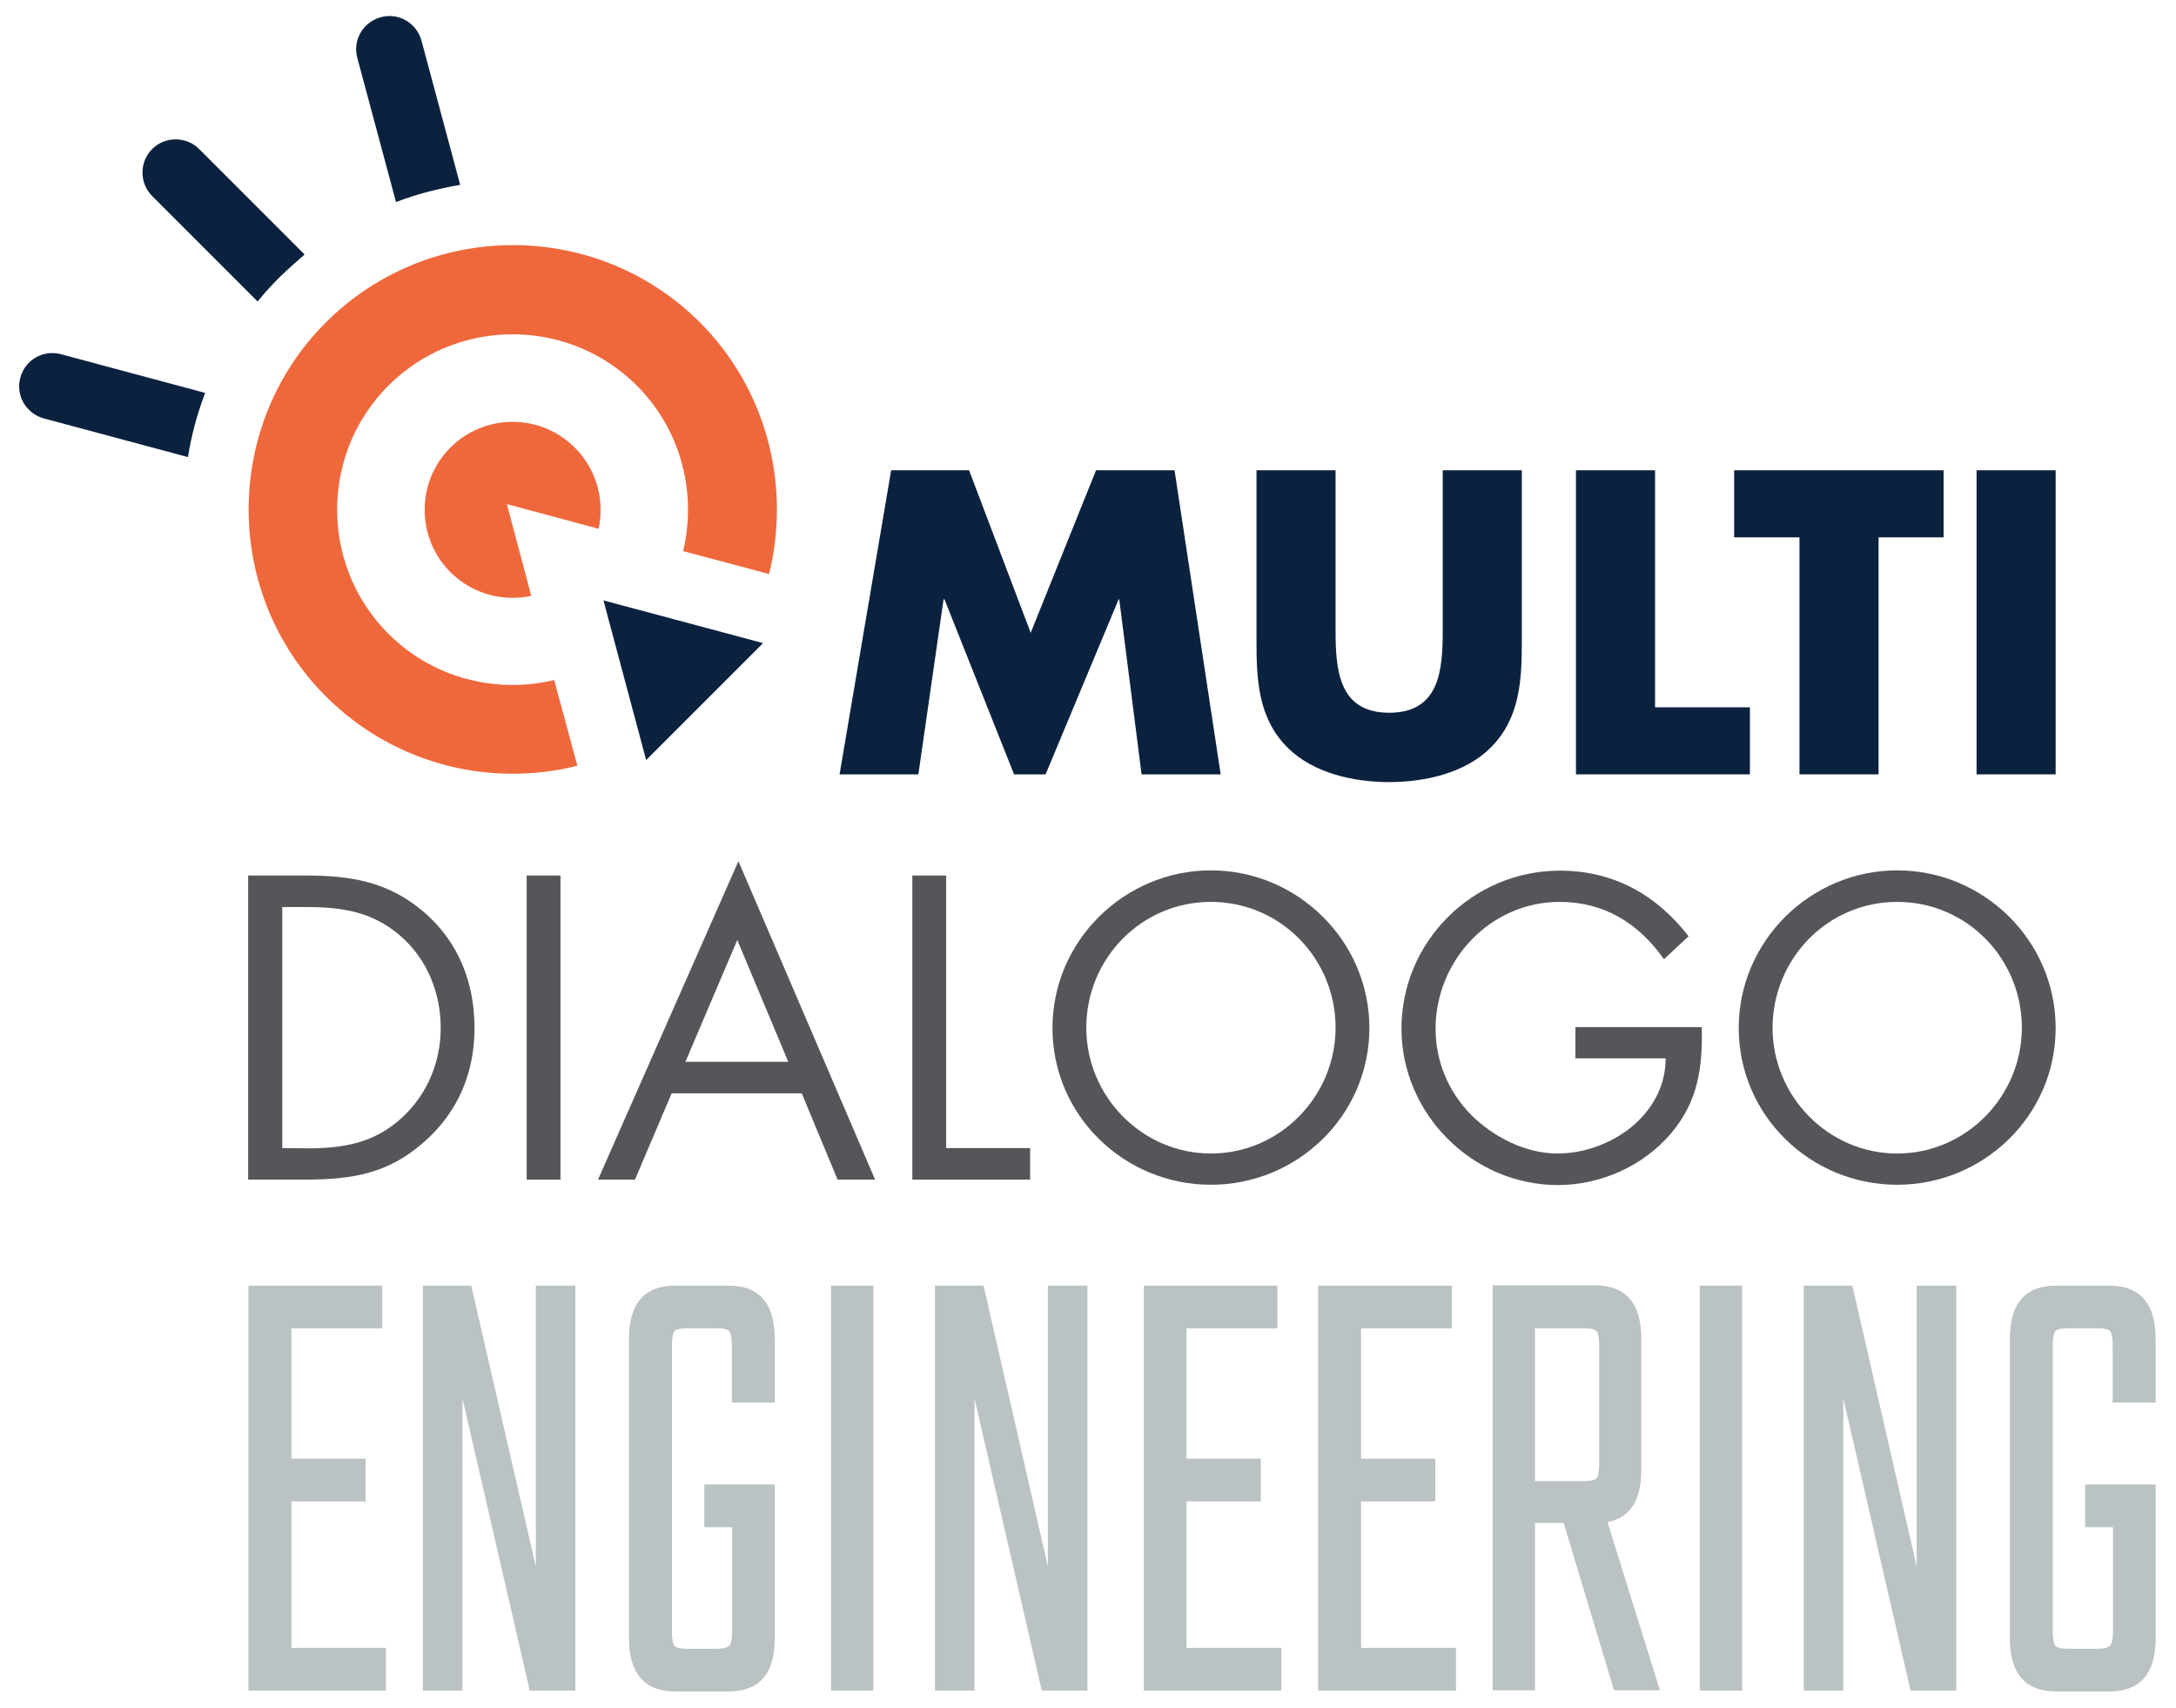
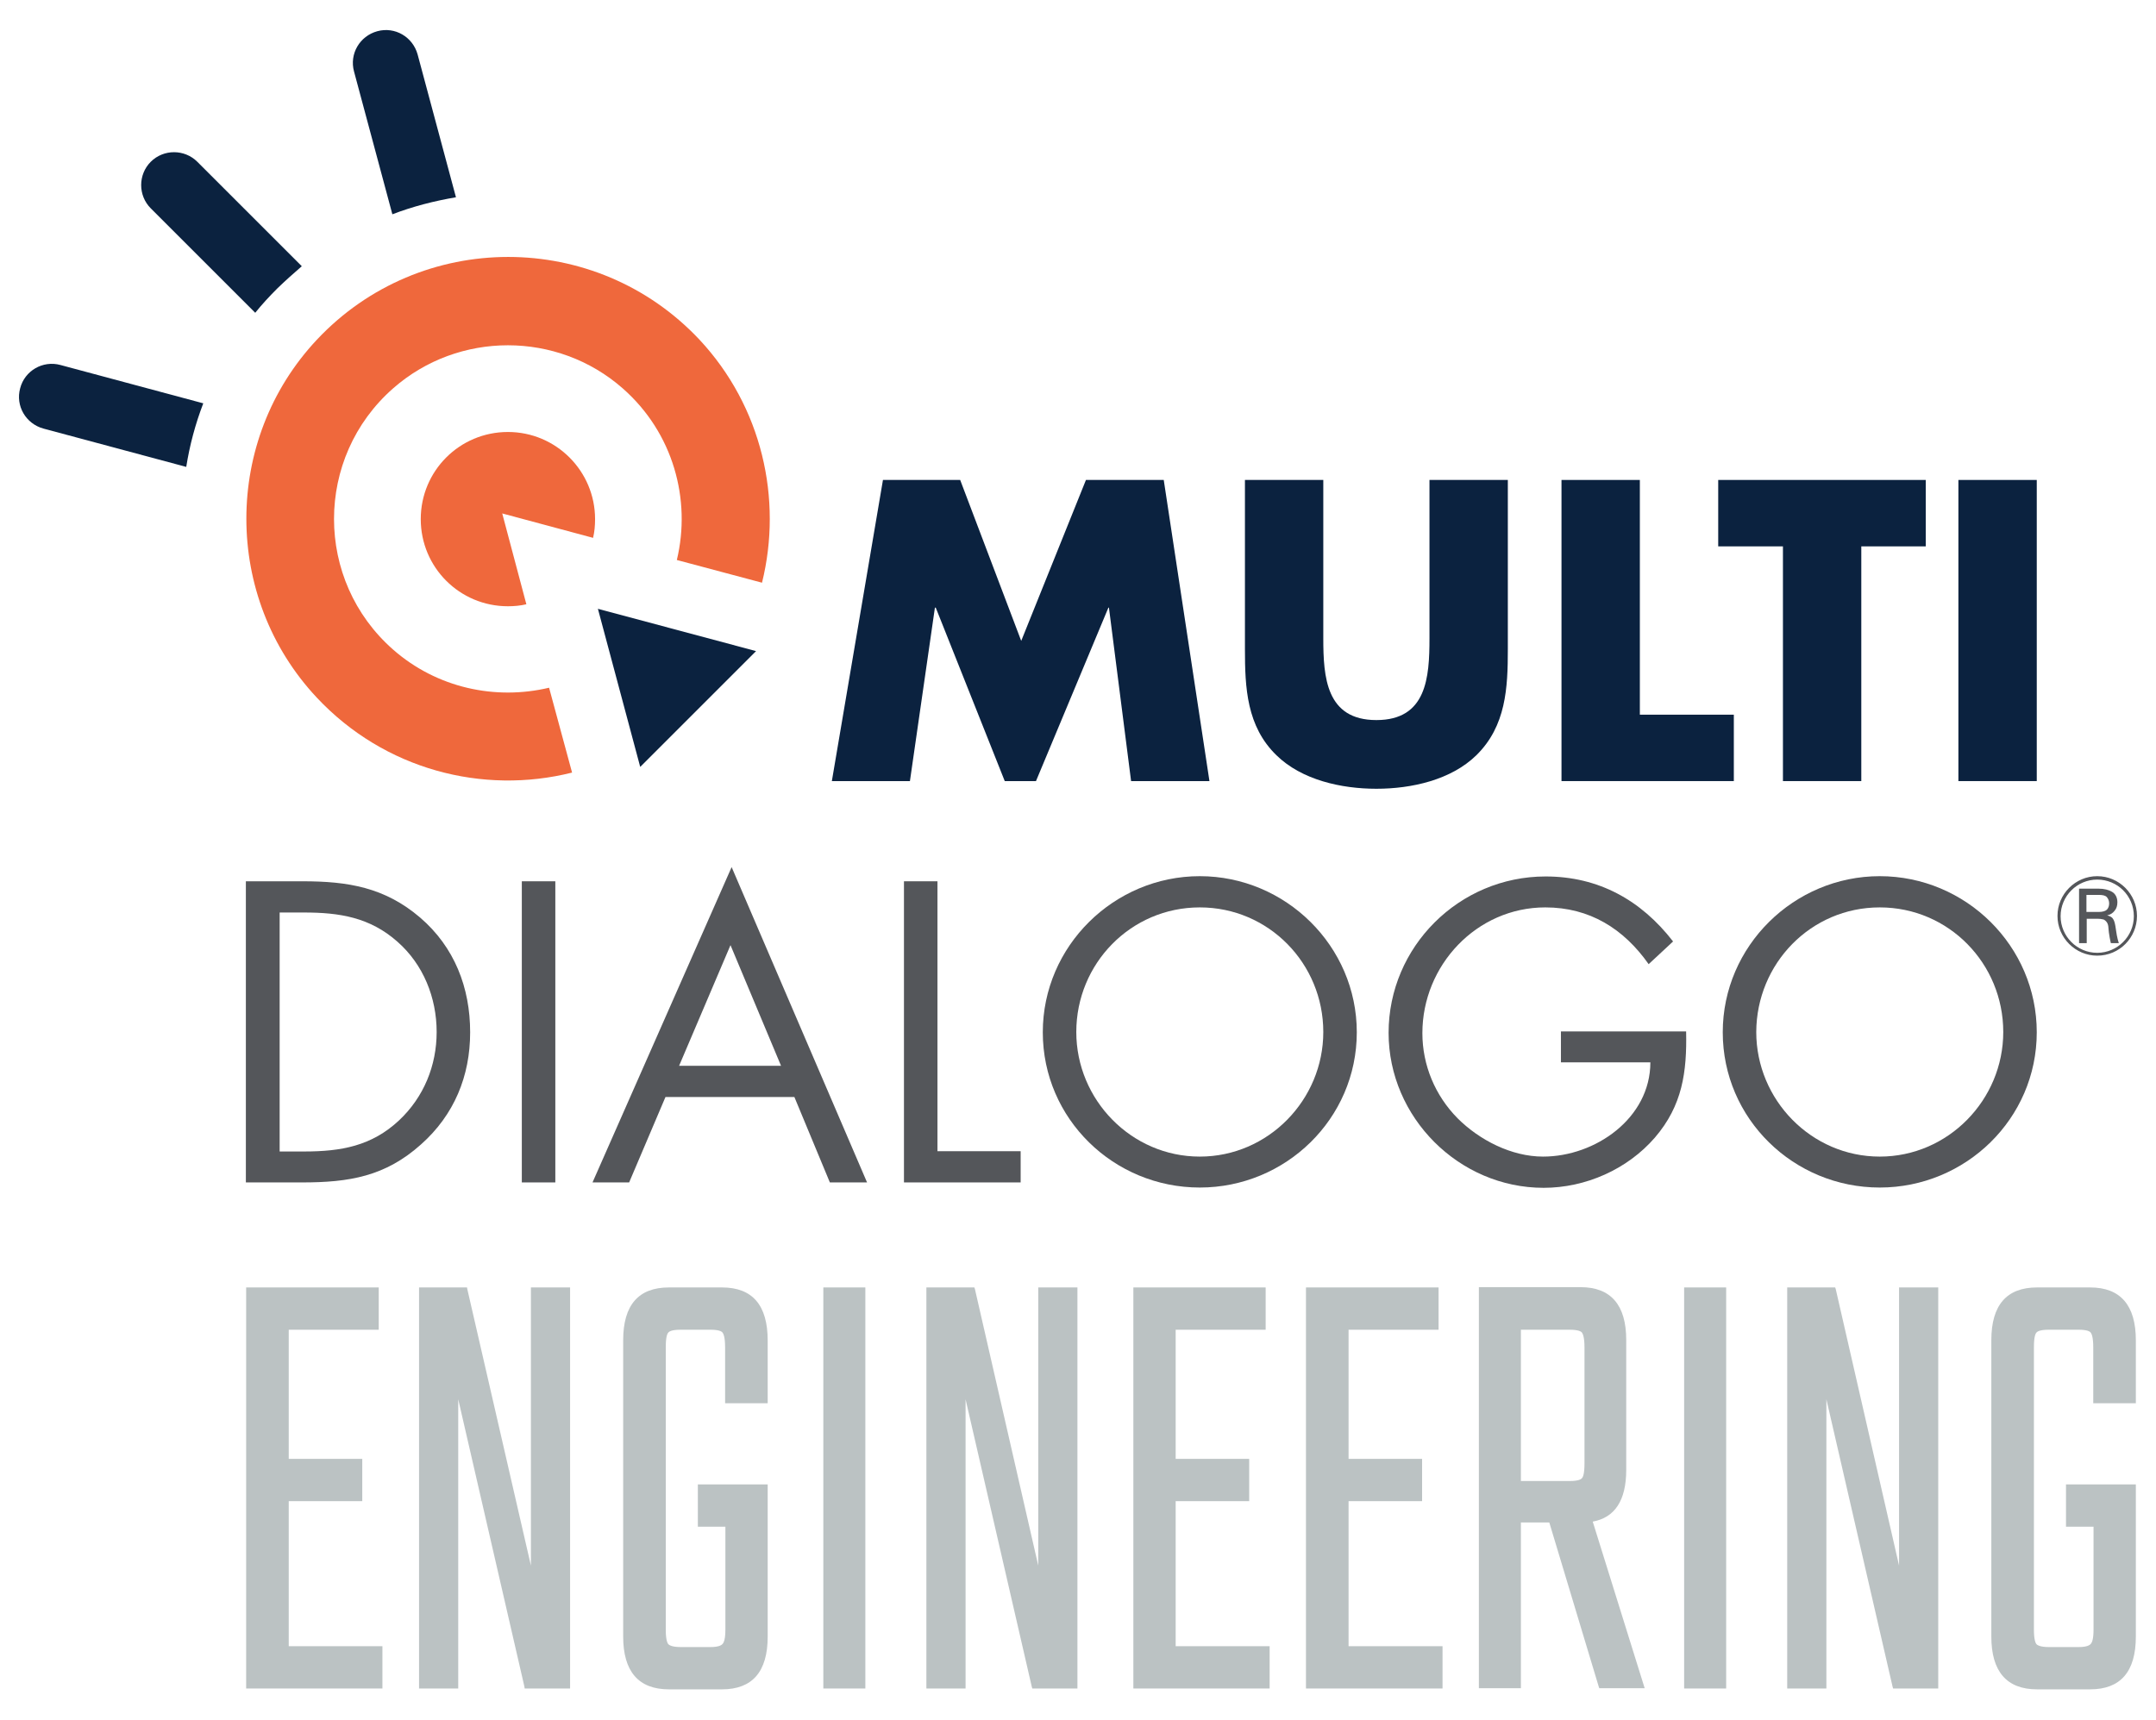
- <svg xmlns="http://www.w3.org/2000/svg" version="1.1" id="Livello_1" x="0px" y="0px" viewBox="0 0 759.4 595.7" style="enable-background:new 0 0 759.4 595.7;" xml:space="preserve">
+ <svg xmlns="http://www.w3.org/2000/svg" version="1.1" id="Livello_1" x="0px" y="0px" viewBox="0 0 759.4 605.7" style="enable-background:new 0 0 759.4 605.7;" xml:space="preserve">
  <style type="text/css">
	.st0{fill-rule:evenodd;clip-rule:evenodd;fill:#54565A;}
- 	.st1{fill:#EF683C;}
- 	.st2{fill-rule:evenodd;clip-rule:evenodd;fill:#0B223F;}
- 	.st3{fill:#0B223F;}
- 	.st4{fill:#BBC2C3;}
+ 	.st1{fill:#54565A;}
+ 	.st2{fill:#EF683C;}
+ 	.st3{fill-rule:evenodd;clip-rule:evenodd;fill:#0B223F;}
+ 	.st4{fill:#0B223F;}
+ 	.st5{fill:#BBC2C3;}
</style>
  <g>
-     <path class="st0" d="M86.7,411.6h19.7c16.6,0,29.3-2.1,41.9-13.4c11.7-10.4,17.3-24.1,17.3-39.5c0-15.7-5.5-30-17.6-40.4   c-12.5-10.7-25.5-12.8-41.4-12.8h-20v106.1H86.7z M98.5,400.6v-84.1h8.6c12.5,0,23.2,1.7,32.9,10.3c9.1,8,13.8,19.7,13.8,31.8   c0,11.8-4.5,22.9-13.2,31.1c-9.7,9.1-20.5,11-33.5,11L98.5,400.6L98.5,400.6z" />
-     <rect x="183.8" y="305.5" class="st0" width="11.8" height="106.1" />
-     <path class="st0" d="M279.8,381.5l12.5,30.1h13.1l-47.7-111.1l-49,111.1h12.9l12.8-30.1H279.8z M275.1,370.5h-35.9l18.1-42.5   L275.1,370.5z" />
-     <polygon class="st0" points="330.2,305.5 318.4,305.5 318.4,411.6 359.5,411.6 359.5,400.6 330.2,400.6  " />
-     <path class="st0" d="M422.6,303.7c-30.2,0-55.3,24.6-55.3,55c0,30.5,25,54.7,55.3,54.7c30.2,0,55.3-24.2,55.3-54.7   C477.9,328.3,452.8,303.7,422.6,303.7 M422.6,314.7c24.3,0,43.5,19.8,43.5,43.9c0,23.9-19.4,43.9-43.5,43.9s-43.5-20-43.5-43.9   C379.1,334.5,398.3,314.7,422.6,314.7" />
-     <path class="st0" d="M549.8,358.3v11h31.5c0,19.7-19.4,33.2-37.8,33.2c-11.1,0-22.4-5.8-30.1-13.5c-7.9-8-12.4-18.7-12.4-30   c0-23.9,19.1-44.3,43.3-44.3c15.6,0,27.6,7.5,36.4,20l8.6-8c-11.3-14.6-26.3-22.9-44.9-22.9c-30.5,0-55.3,24.8-55.3,55.1   c0,29.8,24.8,54.6,54.6,54.6c14.8,0,29.5-6.5,39.2-17.7c9.7-11.3,11.3-23.1,11-37.4h-44.1V358.3z" />
-     <path class="st0" d="M662.1,303.7c-30.2,0-55.3,24.6-55.3,55c0,30.5,25,54.7,55.3,54.7c30.2,0,55.3-24.2,55.3-54.7   C717.4,328.3,692.4,303.7,662.1,303.7 M662.1,314.7c24.3,0,43.5,19.8,43.5,43.9c0,23.9-19.4,43.9-43.5,43.9s-43.5-20-43.5-43.9   C618.7,334.5,637.8,314.7,662.1,314.7" />
-     <path class="st1" d="M176.9,175.9l32,8.6c0.5-2.1,0.7-4.3,0.7-6.6c0-16.9-13.7-30.7-30.7-30.7s-30.7,13.7-30.7,30.7   s13.7,30.7,30.7,30.7c2.2,0,4.4-0.2,6.5-0.7L176.9,175.9z" />
-     <path class="st1" d="M193.4,237.3c-18.9,4.5-39.5,0.1-54.9-13.4c-27.8-24.4-27.8-67.7,0-92.1c23-20.2,57.8-20.2,80.8,0   c17.9,15.7,24.2,39.3,19.1,60.5l30,8c7.3-29.5,0-62-22-85.6c-36.5-38.9-98.3-38.9-134.8,0c-33.1,35.3-33.1,90.8,0,126.1   c23.8,25.4,58.5,34.3,89.9,26.4L193.4,237.3z" />
-     <polygon class="st2" points="210.6,209.5 266.3,224.4 225.5,265.2  " />
+     <path class="st0" d="M86.7,416.6h19.7c16.6,0,29.3-2.1,41.9-13.4c11.7-10.4,17.3-24.1,17.3-39.5c0-15.7-5.5-30-17.6-40.4   c-12.5-10.7-25.5-12.8-41.4-12.8h-20V416.6z M98.5,405.6v-84.1h8.6c12.5,0,23.2,1.7,32.9,10.3c9.1,8,13.8,19.7,13.8,31.8   c0,11.8-4.5,22.9-13.2,31.1c-9.7,9.1-20.5,11-33.5,11H98.5z" />
+     <rect x="183.8" y="310.5" class="st0" width="11.8" height="106.1" />
+     <path class="st0" d="M279.8,386.5l12.5,30.1h13.1l-47.7-111.1l-49,111.1h12.9l12.8-30.1H279.8z M275.1,375.5h-35.9l18.1-42.5   L275.1,375.5z" />
+     <polygon class="st0" points="330.2,310.5 318.4,310.5 318.4,416.6 359.5,416.6 359.5,405.6 330.2,405.6  " />
+     <path class="st0" d="M422.6,308.7c-30.2,0-55.3,24.6-55.3,55c0,30.5,25,54.7,55.3,54.7c30.2,0,55.3-24.2,55.3-54.7   C477.9,333.3,452.8,308.7,422.6,308.7 M422.6,319.7c24.3,0,43.5,19.8,43.5,43.9c0,23.9-19.4,43.9-43.5,43.9   c-24.1,0-43.5-20-43.5-43.9C379.1,339.5,398.3,319.7,422.6,319.7" />
+     <path class="st0" d="M549.8,363.3v11h31.5c0,19.7-19.4,33.2-37.8,33.2c-11.1,0-22.4-5.8-30.1-13.5c-7.9-8-12.4-18.7-12.4-30   c0-23.9,19.1-44.3,43.3-44.3c15.6,0,27.6,7.5,36.4,20l8.6-8c-11.3-14.6-26.3-22.9-44.9-22.9c-30.5,0-55.3,24.8-55.3,55.1   c0,29.8,24.8,54.6,54.6,54.6c14.8,0,29.5-6.5,39.2-17.7c9.7-11.3,11.3-23.1,11-37.4H549.8z" />
+     <path class="st0" d="M662.1,308.7c-30.2,0-55.3,24.6-55.3,55c0,30.5,25,54.7,55.3,54.7c30.2,0,55.3-24.2,55.3-54.7   C717.4,333.3,692.4,308.7,662.1,308.7 M662.1,319.7c24.3,0,43.5,19.8,43.5,43.9c0,23.9-19.4,43.9-43.5,43.9   c-24.1,0-43.5-20-43.5-43.9C618.7,339.5,637.8,319.7,662.1,319.7" />
+     <path class="st0" d="M735,323.6v8.7h-2.7v-19.2h6.9c1.9,0,3.5,0.4,4.7,1.1c1.2,0.7,1.9,2,1.9,3.7c0,1.2-0.3,2.2-1,3   c-0.6,0.8-1.5,1.4-2.6,1.6c1.1,0.3,1.8,0.7,2.1,1.3c0.4,0.6,0.6,1.4,0.8,2.5c0.2,1.1,0.3,2.2,0.5,3.2c0.2,1,0.4,1.9,0.7,2.8h-2.8   c-0.1-0.6-0.3-1.2-0.4-1.9c-0.1-0.7-0.2-1.4-0.3-1.9c-0.1-0.6-0.1-1.3-0.2-2.1c-0.1-0.8-0.4-1.4-0.8-1.8c-0.4-0.4-0.8-0.7-1.2-0.7   c-0.4-0.1-1-0.2-1.7-0.2H735z M734.9,321.3h4.4c1.3,0,2.3-0.3,2.8-0.8c0.5-0.5,0.8-1.3,0.8-2.2s-0.3-1.6-0.8-2.2   c-0.5-0.6-1.5-0.8-2.8-0.8h-4.4V321.3z" />
+     <path class="st1" d="M738.7,336.7c-7.7,0-14-6.3-14-14c0-7.7,6.3-14,14-14c7.7,0,14,6.3,14,14C752.7,330.4,746.5,336.7,738.7,336.7   z M738.7,309.9c-7.1,0-12.9,5.8-12.9,12.9c0,7.1,5.8,12.9,12.9,12.9c7.1,0,12.9-5.8,12.9-12.9C751.6,315.6,745.8,309.9,738.7,309.9   z" />
+     <path class="st2" d="M176.9,180.9l32,8.6c0.5-2.1,0.7-4.3,0.7-6.6c0-16.9-13.7-30.7-30.7-30.7s-30.7,13.7-30.7,30.7   s13.7,30.7,30.7,30.7c2.2,0,4.4-0.2,6.5-0.7L176.9,180.9z" />
+     <path class="st2" d="M193.4,242.3c-18.9,4.5-39.5,0.1-54.9-13.4c-27.8-24.4-27.8-67.7,0-92.1c23-20.2,57.8-20.2,80.8,0   c17.9,15.7,24.2,39.3,19.1,60.5l30,8c7.3-29.5,0-62-22-85.6c-36.5-38.9-98.3-38.9-134.8,0c-33.1,35.3-33.1,90.8,0,126.1   c23.8,25.4,58.5,34.3,89.9,26.4L193.4,242.3z" />
+     <polygon class="st3" points="210.6,214.5 266.3,229.4 225.5,270.2  " />
    <g>
-       <path class="st3" d="M106.3,88.8L69.5,52c-4.5-4.5-11.9-4.5-16.4,0l0,0c-4.5,4.5-4.5,11.9,0,16.4l36.8,36.8c2.4-3,5-5.8,7.8-8.6    C100.5,93.9,103.4,91.3,106.3,88.8z" />
-       <path class="st3" d="M7.1,131.8L7.1,131.8c-1.7,6.2,2,12.5,8.2,14.2l50.3,13.5c1.2-7.6,3.2-15.1,6-22.4l-50.3-13.5    C15.1,121.9,8.7,125.6,7.1,131.8z" />
-       <path class="st3" d="M132.9,6L132.9,6c-6.2,1.7-9.9,8-8.2,14.2l13.5,50.3c7.3-2.8,14.8-4.7,22.4-6l-13.5-50.3    C145.4,8,139.1,4.3,132.9,6z" />
+       <path class="st4" d="M106.3,93.8L69.5,57c-4.5-4.5-11.9-4.5-16.4,0l0,0c-4.5,4.5-4.5,11.9,0,16.4l36.8,36.8c2.4-3,5-5.8,7.8-8.6    C100.5,98.9,103.4,96.3,106.3,93.8z" />
+       <path class="st4" d="M7.1,136.8L7.1,136.8c-1.7,6.2,2,12.5,8.2,14.2l50.3,13.5c1.2-7.6,3.2-15.1,6-22.4l-50.3-13.5    C15.1,126.9,8.7,130.6,7.1,136.8z" />
+       <path class="st4" d="M132.9,11L132.9,11c-6.2,1.7-9.9,8-8.2,14.2l13.5,50.3c7.3-2.8,14.8-4.7,22.4-6l-13.5-50.3    C145.4,13,139.1,9.3,132.9,11z" />
    </g>
-     <path class="st2" d="M503.5,164.1v55.8c0,13.8-1,28.8-18.7,28.8s-18.7-15.1-18.7-28.8v-55.8h-27.6v59.6c0,13.6,0.6,27.2,11.1,37.4   c8.9,8.7,22.8,11.8,35.2,11.8c12.4,0,26.3-3.1,35.2-11.8c10.5-10.3,11.1-23.8,11.1-37.4v-59.6H503.5z" />
-     <polygon class="st2" points="577.6,164.1 550,164.1 550,270.2 610.7,270.2 610.7,246.8 577.6,246.8  " />
-     <polygon class="st2" points="655.6,187.5 678.3,187.5 678.3,164.1 605.2,164.1 605.2,187.5 628,187.5 628,270.2 655.6,270.2  " />
-     <rect x="689.8" y="164.1" class="st2" width="27.6" height="106.1" />
-     <polygon class="st2" points="293,270.2 320.5,270.2 329.3,209.1 329.6,209.1 353.9,270.2 364.9,270.2 390.4,209.1 390.6,209.1    398.4,270.2 426,270.2 409.9,164.1 382.5,164.1 359.7,220.8 338.2,164.1 311,164.1  " />
+     <path class="st3" d="M503.5,169.1v55.8c0,13.8-1,28.8-18.7,28.8c-17.7,0-18.7-15.1-18.7-28.8v-55.8h-27.6v59.6   c0,13.6,0.6,27.2,11.1,37.4c8.9,8.7,22.8,11.8,35.2,11.8c12.4,0,26.3-3.1,35.2-11.8c10.5-10.3,11.1-23.8,11.1-37.4v-59.6H503.5z" />
+     <polygon class="st3" points="577.6,169.1 550,169.1 550,275.2 610.7,275.2 610.7,251.8 577.6,251.8  " />
+     <polygon class="st3" points="655.6,192.5 678.3,192.5 678.3,169.1 605.2,169.1 605.2,192.5 628,192.5 628,275.2 655.6,275.2  " />
+     <rect x="689.8" y="169.1" class="st3" width="27.6" height="106.1" />
+     <polygon class="st3" points="293,275.2 320.5,275.2 329.3,214.1 329.6,214.1 353.9,275.2 364.9,275.2 390.4,214.1 390.6,214.1    398.4,275.2 426,275.2 409.9,169.1 382.5,169.1 359.7,225.8 338.2,169.1 311,169.1  " />
    <g>
-       <polygon class="st4" points="101.7,523.9 127.6,523.9 127.6,509 101.7,509 101.7,463.5 133.4,463.5 133.4,448.6 86.7,448.6     86.7,589.9 134.7,589.9 134.7,575 101.7,575   " />
-       <polygon class="st4" points="187,546.6 164.6,449.2 164.5,448.6 147.6,448.6 147.6,589.9 161.4,589.9 161.4,488 184.7,589.2     184.8,589.9 200.8,589.9 200.8,448.6 187,448.6   " />
-       <path class="st4" d="M254.3,448.6h-18.7c-10.7,0-16.1,6.2-16.1,18.6v104.4c0,12.3,5.4,18.6,16.1,18.6h18.7    c10.7,0,16.1-6.2,16.1-18.6V518h-24.6v14.9h9.7v36.2c0,3.3-0.5,4.6-1,5.1c-0.4,0.5-1.5,1.1-4.2,1.1h-10.6c-3,0-4-0.7-4.3-1    c-0.4-0.5-0.9-1.8-0.9-5.1v-99.5c0-3.6,0.5-4.8,0.9-5.2c0.3-0.4,1.3-1,4.3-1h10.6c2.7,0,3.8,0.5,4.2,1c0.3,0.4,0.9,1.5,0.9,5.2    v19.7h15v-22.1C270.4,454.8,265,448.6,254.3,448.6z" />
-       <rect x="290" y="448.6" class="st4" width="14.8" height="141.3" />
-       <polygon class="st4" points="365.7,546.6 343.4,449.2 343.2,448.6 326.3,448.6 326.3,589.9 340.1,589.9 340.1,488 363.4,589.2     363.6,589.9 379.5,589.9 379.5,448.6 365.7,448.6   " />
-       <polygon class="st4" points="414.1,523.9 440,523.9 440,509 414.1,509 414.1,463.5 445.8,463.5 445.8,448.6 399.2,448.6     399.2,589.9 447.2,589.9 447.2,575 414.1,575   " />
-       <polygon class="st4" points="475,523.9 500.9,523.9 500.9,509 475,509 475,463.5 506.7,463.5 506.7,448.6 460,448.6 460,589.9     508.1,589.9 508.1,575 475,575   " />
-       <path class="st4" d="M572.8,512.9v-45.8c0-12.3-5.4-18.6-16.1-18.6h-35.8v141.3h14.8v-58.4h10l17.4,57.8l0.2,0.6h16L561,531.1    C568.8,529.7,572.8,523.6,572.8,512.9z M535.7,463.5h17.2c3,0,4,0.6,4.3,1s0.9,1.6,0.9,5.2v40.9c0,3.6-0.5,4.8-0.9,5.2    c-0.3,0.4-1.3,1-4.3,1h-17.2V463.5z" />
-       <rect x="593.2" y="448.6" class="st4" width="14.8" height="141.3" />
-       <polygon class="st4" points="668.9,546.6 646.6,449.2 646.4,448.6 629.5,448.6 629.5,589.9 643.3,589.9 643.3,488 666.6,589.2     666.8,589.9 682.7,589.9 682.7,448.6 668.9,448.6   " />
-       <path class="st4" d="M752.3,489.3v-22.1c0-12.3-5.4-18.6-16.1-18.6h-18.7c-10.7,0-16.1,6.2-16.1,18.6v104.4    c0,12.3,5.4,18.6,16.1,18.6h18.7c10.7,0,16.1-6.2,16.1-18.6V518h-24.6v14.9h9.7v36.2c0,3.3-0.5,4.6-1,5.1    c-0.4,0.5-1.5,1.1-4.2,1.1h-10.6c-3,0-4-0.7-4.3-1c-0.4-0.5-0.9-1.8-0.9-5.1v-99.5c0-3.6,0.5-4.8,0.9-5.2c0.3-0.4,1.3-1,4.3-1    h10.6c2.7,0,3.8,0.5,4.2,1c0.3,0.4,0.9,1.5,0.9,5.2v19.7h15V489.3z" />
+       <polygon class="st5" points="101.7,528.9 127.6,528.9 127.6,514 101.7,514 101.7,468.5 133.4,468.5 133.4,453.6 86.7,453.6     86.7,594.9 134.7,594.9 134.7,580 101.7,580   " />
+       <polygon class="st5" points="187,551.6 164.6,454.2 164.5,453.6 147.6,453.6 147.6,594.9 161.4,594.9 161.4,493 184.7,594.2     184.8,594.9 200.8,594.9 200.8,453.6 187,453.6   " />
+       <path class="st5" d="M254.3,453.6h-18.7c-10.7,0-16.1,6.2-16.1,18.6v104.4c0,12.3,5.4,18.6,16.1,18.6h18.7    c10.7,0,16.1-6.2,16.1-18.6V523h-24.6v14.9h9.7v36.2c0,3.3-0.5,4.6-1,5.1c-0.4,0.5-1.5,1.1-4.2,1.1h-10.6c-3,0-4-0.7-4.3-1    c-0.4-0.5-0.9-1.8-0.9-5.1v-99.5c0-3.6,0.5-4.8,0.9-5.2c0.3-0.4,1.3-1,4.3-1h10.6c2.7,0,3.8,0.5,4.2,1c0.3,0.4,0.9,1.5,0.9,5.2    v19.7h15v-22.1C270.4,459.8,265,453.6,254.3,453.6z" />
+       <rect x="290" y="453.6" class="st5" width="14.8" height="141.3" />
+       <polygon class="st5" points="365.7,551.6 343.4,454.2 343.2,453.6 326.3,453.6 326.3,594.9 340.1,594.9 340.1,493 363.4,594.2     363.6,594.9 379.5,594.9 379.5,453.6 365.7,453.6   " />
+       <polygon class="st5" points="414.1,528.9 440,528.9 440,514 414.1,514 414.1,468.5 445.8,468.5 445.8,453.6 399.2,453.6     399.2,594.9 447.2,594.9 447.2,580 414.1,580   " />
+       <polygon class="st5" points="475,528.9 500.9,528.9 500.9,514 475,514 475,468.5 506.7,468.5 506.7,453.6 460,453.6 460,594.9     508.1,594.9 508.1,580 475,580   " />
+       <path class="st5" d="M572.8,517.9v-45.8c0-12.3-5.4-18.6-16.1-18.6h-35.8v141.3h14.8v-58.4h10l17.4,57.8l0.2,0.6h16L561,536.1    C568.8,534.7,572.8,528.6,572.8,517.9z M535.7,468.5h17.2c3,0,4,0.6,4.3,1c0.3,0.4,0.9,1.6,0.9,5.2v40.9c0,3.6-0.5,4.8-0.9,5.2    c-0.3,0.4-1.3,1-4.3,1h-17.2V468.5z" />
+       <rect x="593.2" y="453.6" class="st5" width="14.8" height="141.3" />
+       <polygon class="st5" points="668.9,551.6 646.6,454.2 646.4,453.6 629.5,453.6 629.5,594.9 643.3,594.9 643.3,493 666.6,594.2     666.8,594.9 682.7,594.9 682.7,453.6 668.9,453.6   " />
+       <path class="st5" d="M752.3,494.3v-22.1c0-12.3-5.4-18.6-16.1-18.6h-18.7c-10.7,0-16.1,6.2-16.1,18.6v104.4    c0,12.3,5.4,18.6,16.1,18.6h18.7c10.7,0,16.1-6.2,16.1-18.6V523h-24.6v14.9h9.7v36.2c0,3.3-0.5,4.6-1,5.1    c-0.4,0.5-1.5,1.1-4.2,1.1h-10.6c-3,0-4-0.7-4.3-1c-0.4-0.5-0.9-1.8-0.9-5.1v-99.5c0-3.6,0.5-4.8,0.9-5.2c0.3-0.4,1.3-1,4.3-1    h10.6c2.7,0,3.8,0.5,4.2,1c0.3,0.4,0.9,1.5,0.9,5.2v19.7H752.3z" />
    </g>
  </g>
</svg>
